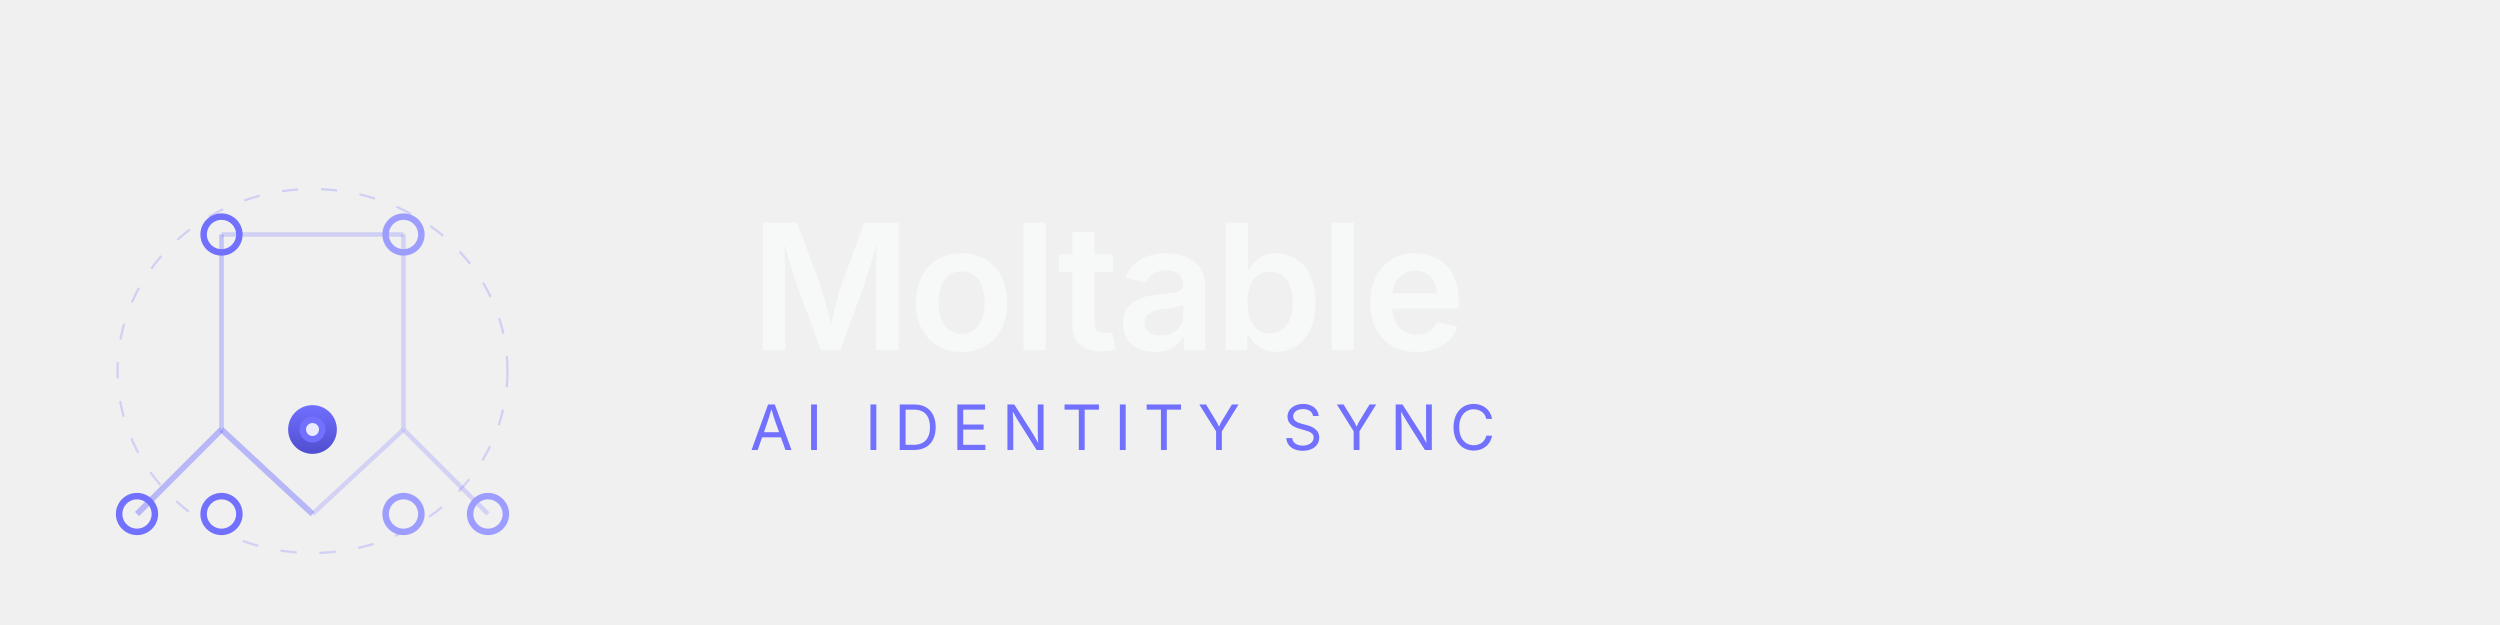
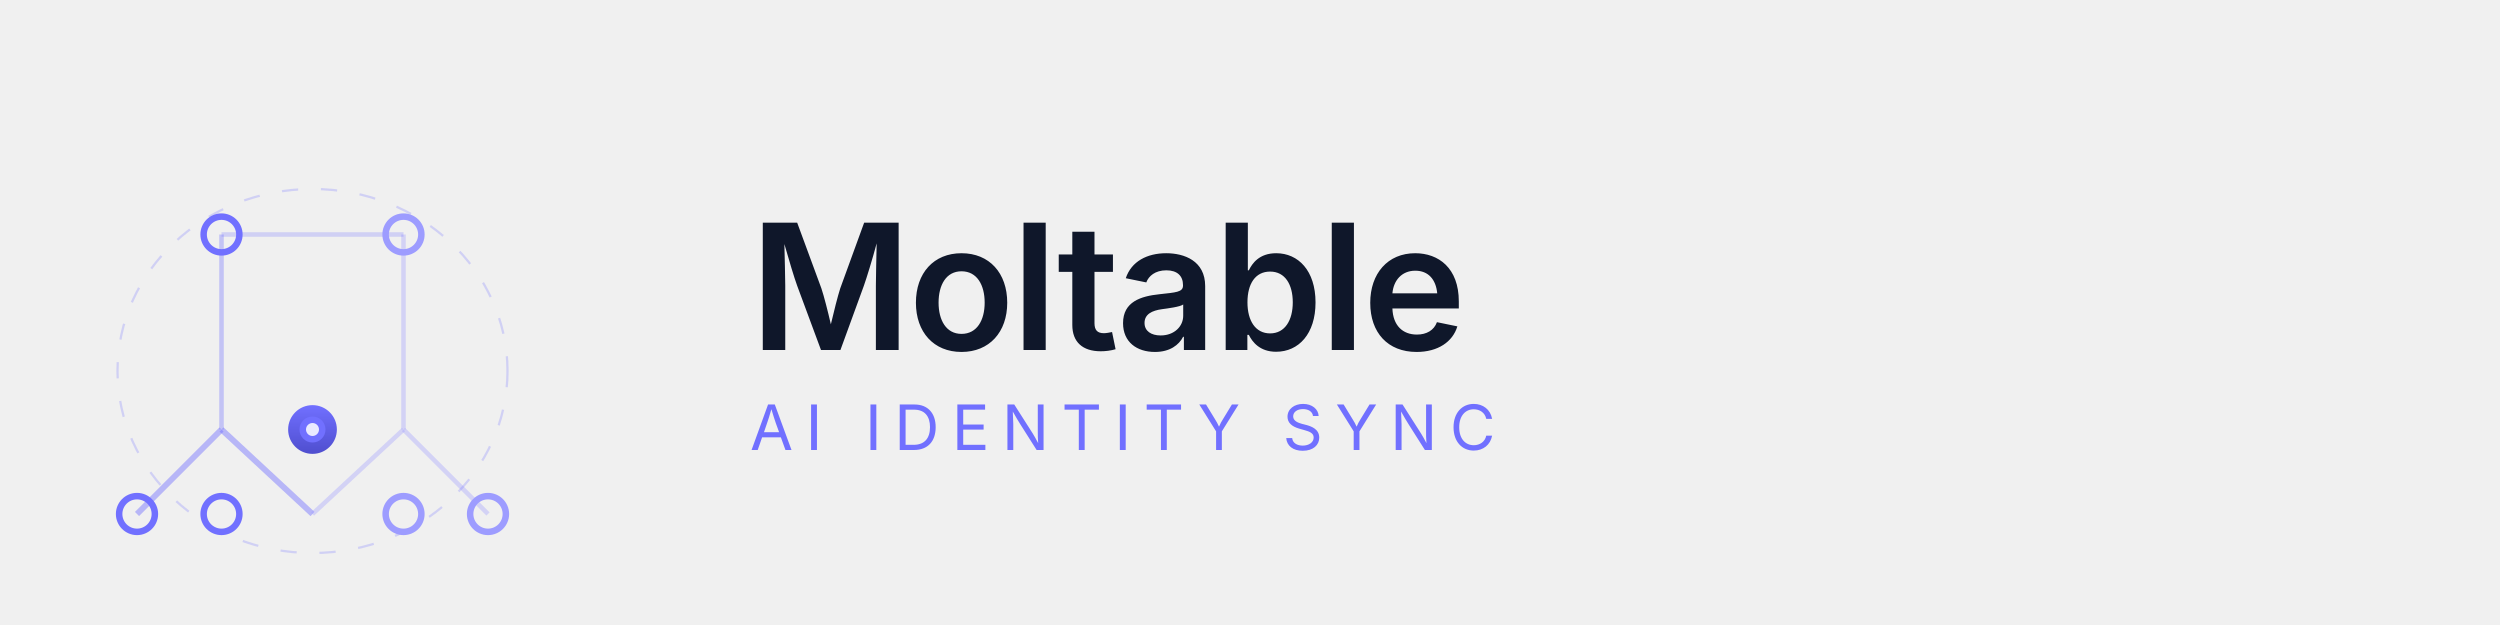
<svg xmlns="http://www.w3.org/2000/svg" viewBox="0 0 400 100" fill="none">
  <defs>
    <linearGradient id="g" x1="0" y1="0" x2="0" y2="1">
      <stop offset="0%" stop-color="#7170ff" />
      <stop offset="100%" stop-color="#4f4ecf" />
    </linearGradient>
  </defs>
  <g transform="translate(50,50) scale(0.52) translate(-100,-100)">
    <line x1="46" y1="162" x2="72" y2="136" stroke="#7170ff" stroke-width="1.8" stroke-opacity="0.45" />
    <line x1="72" y1="136" x2="100" y2="162" stroke="#7170ff" stroke-width="1.8" stroke-opacity="0.45" />
    <line x1="100" y1="162" x2="128" y2="136" stroke="#9d9cff" stroke-width="1.4" stroke-opacity="0.35" />
    <line x1="128" y1="136" x2="154" y2="162" stroke="#9d9cff" stroke-width="1.4" stroke-opacity="0.35" />
    <line x1="72" y1="136" x2="72" y2="76" stroke="#7170ff" stroke-width="1.4" stroke-opacity="0.35" />
    <line x1="128" y1="136" x2="128" y2="76" stroke="#9d9cff" stroke-width="1.4" stroke-opacity="0.35" />
    <line x1="72" y1="76" x2="128" y2="76" stroke="#7170ff" stroke-width="1.4" stroke-opacity="0.25" />
    <ellipse cx="100" cy="118" rx="60" ry="56" fill="none" stroke="#7170ff" stroke-width="0.7" stroke-dasharray="5 7" opacity="0.25" />
    <circle cx="100" cy="136" r="7.5" fill="url(#g)" />
    <circle cx="100" cy="136" r="4" fill="#7170ff" />
    <circle cx="100" cy="136" r="2" fill="#fff" opacity="0.85" />
    <circle cx="46" cy="162" r="5.5" fill="none" stroke="#7170ff" stroke-width="2" />
    <circle cx="72" cy="162" r="5.5" fill="none" stroke="#7170ff" stroke-width="2" />
    <circle cx="128" cy="162" r="5.5" fill="none" stroke="#9d9cff" stroke-width="2" />
    <circle cx="154" cy="162" r="5.5" fill="none" stroke="#9d9cff" stroke-width="2" />
    <circle cx="72" cy="76" r="5.5" fill="none" stroke="#7170ff" stroke-width="2" />
    <circle cx="128" cy="76" r="5.5" fill="none" stroke="#9d9cff" stroke-width="2" />
  </g>
-   <text x="120" y="56" font-family="Inter, system-ui, -apple-system, sans-serif" font-weight="590" font-size="28" letter-spacing="-0.5px" fill="#f7f8f8">Moltable</text>
+   <text x="120" y="56" font-family="Inter, system-ui, -apple-system, sans-serif" font-weight="590" font-size="28" letter-spacing="-0.5px" fill="#0f172a">Moltable</text>
  <text x="120" y="72" font-family="Inter, system-ui, -apple-system, sans-serif" font-weight="400" font-size="10" letter-spacing="2px" fill="#7170ff">AI IDENTITY SYNC</text>
</svg>
